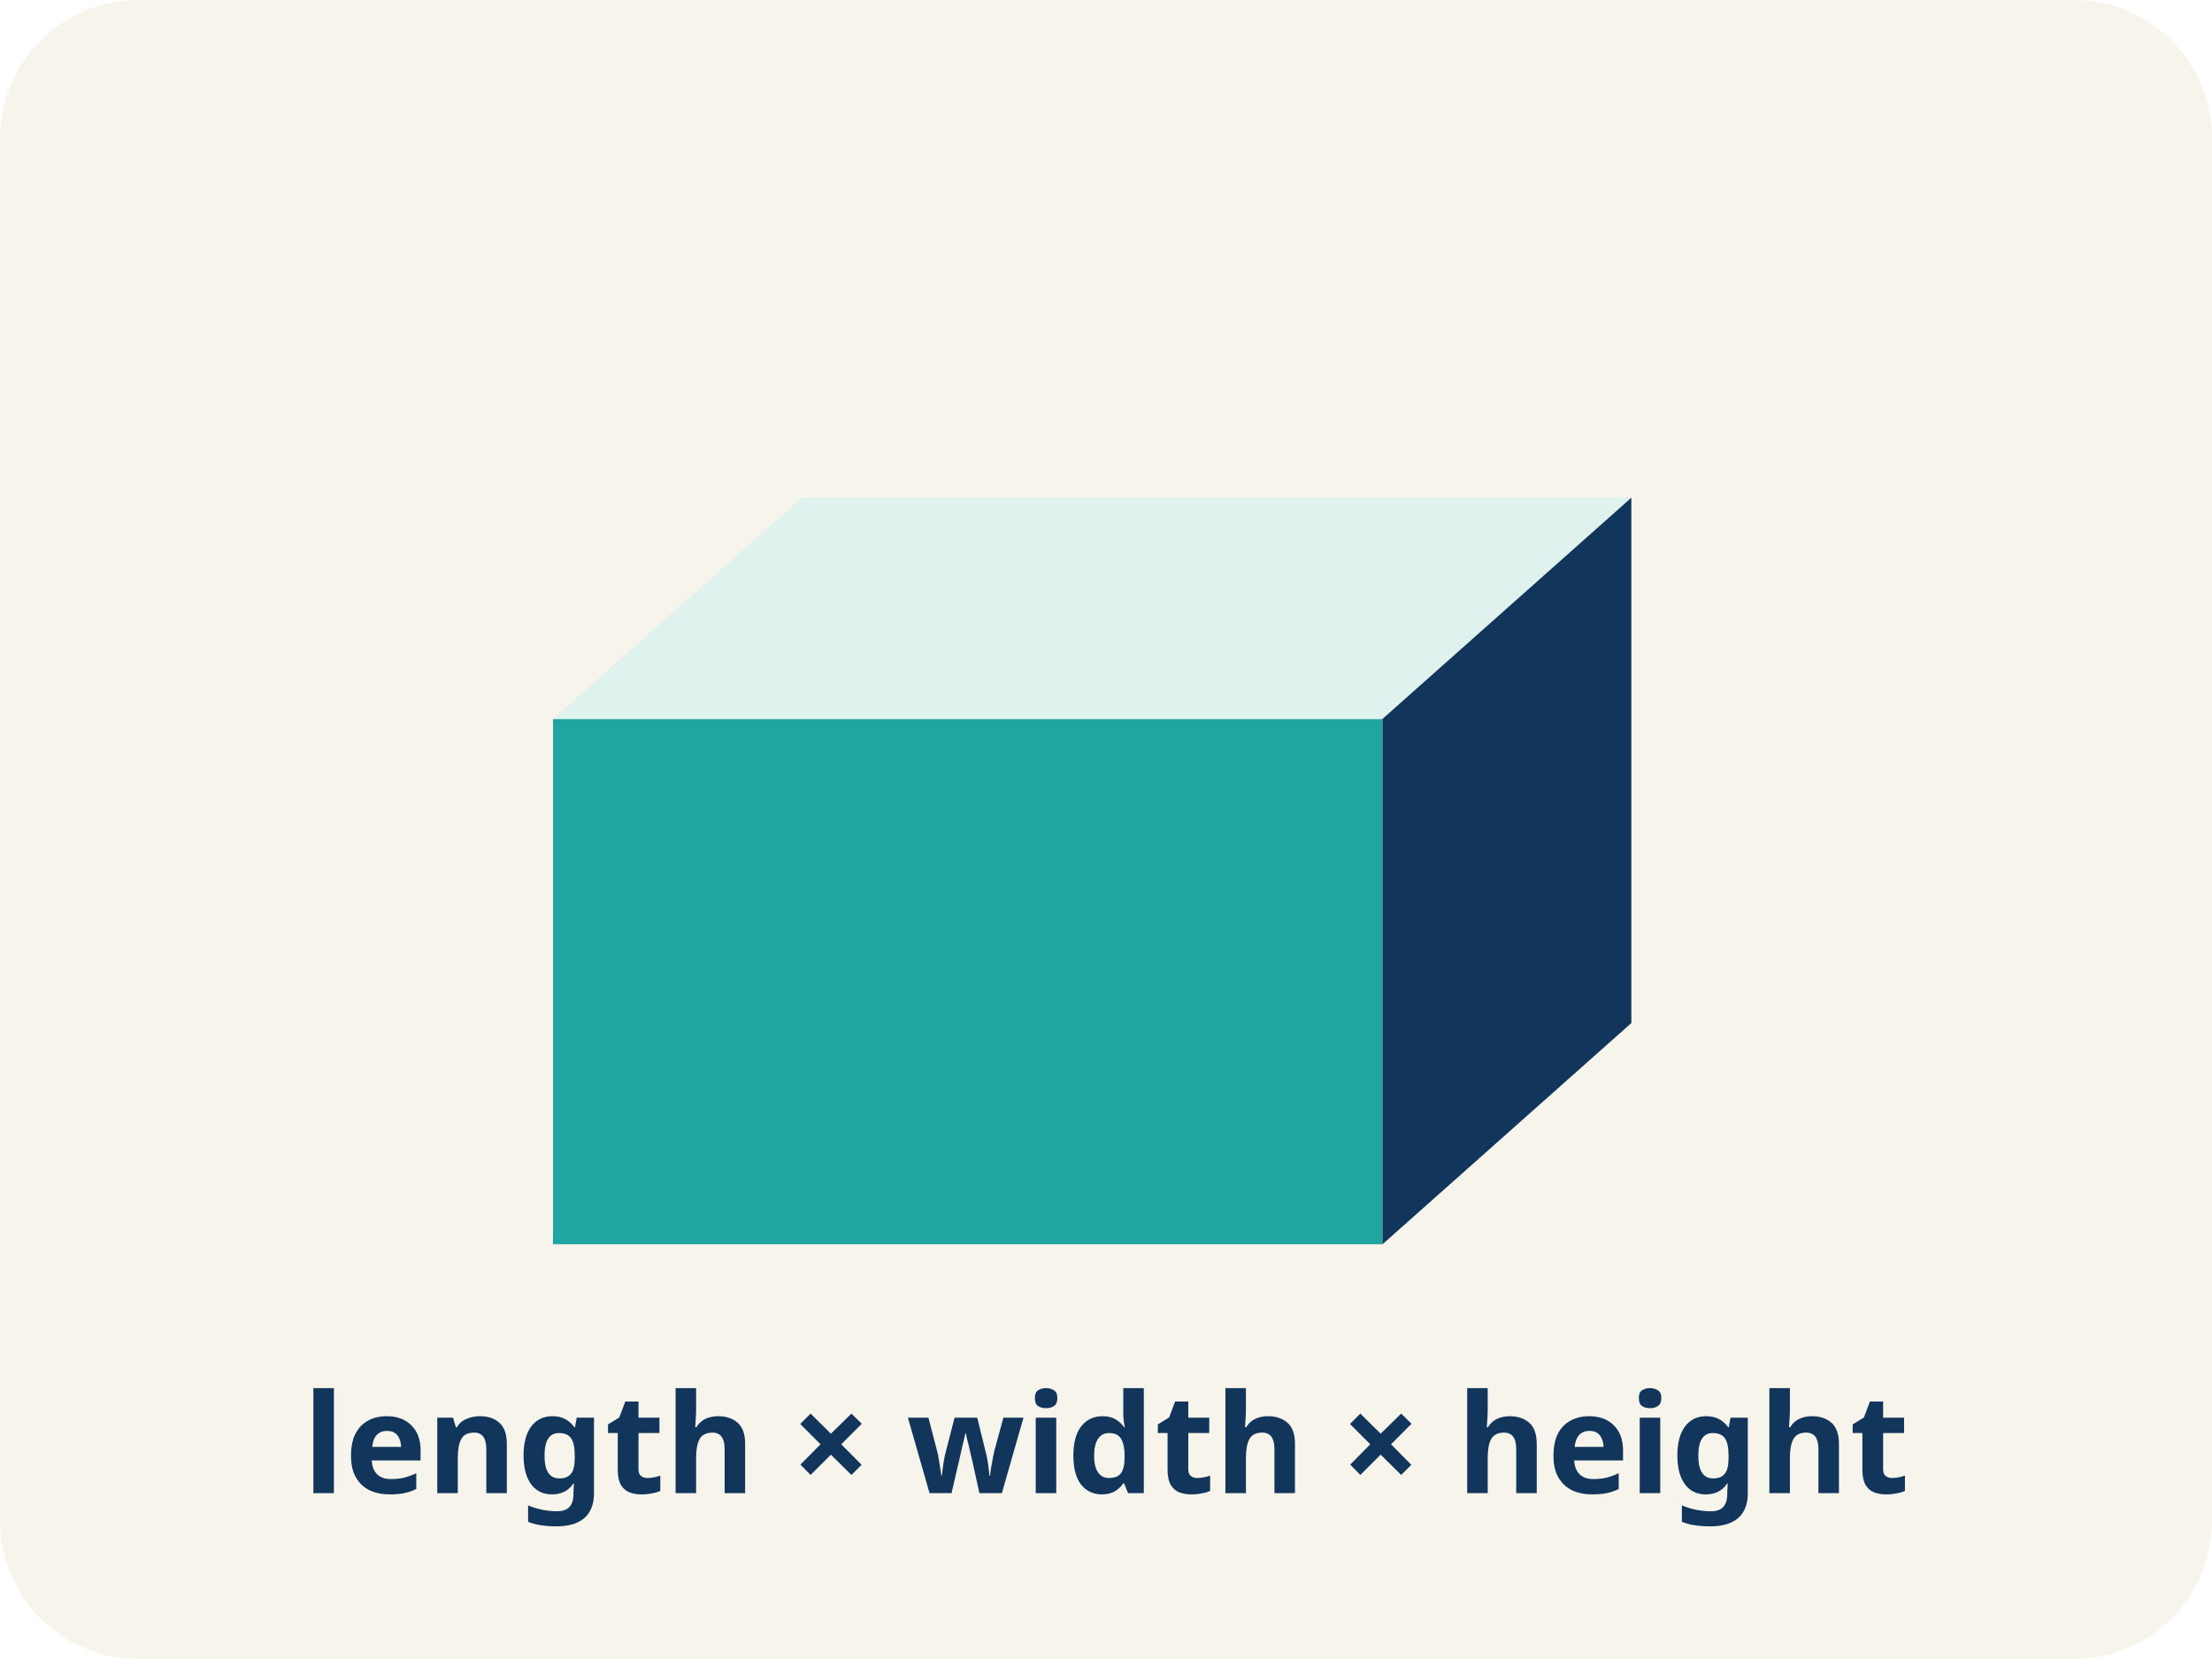
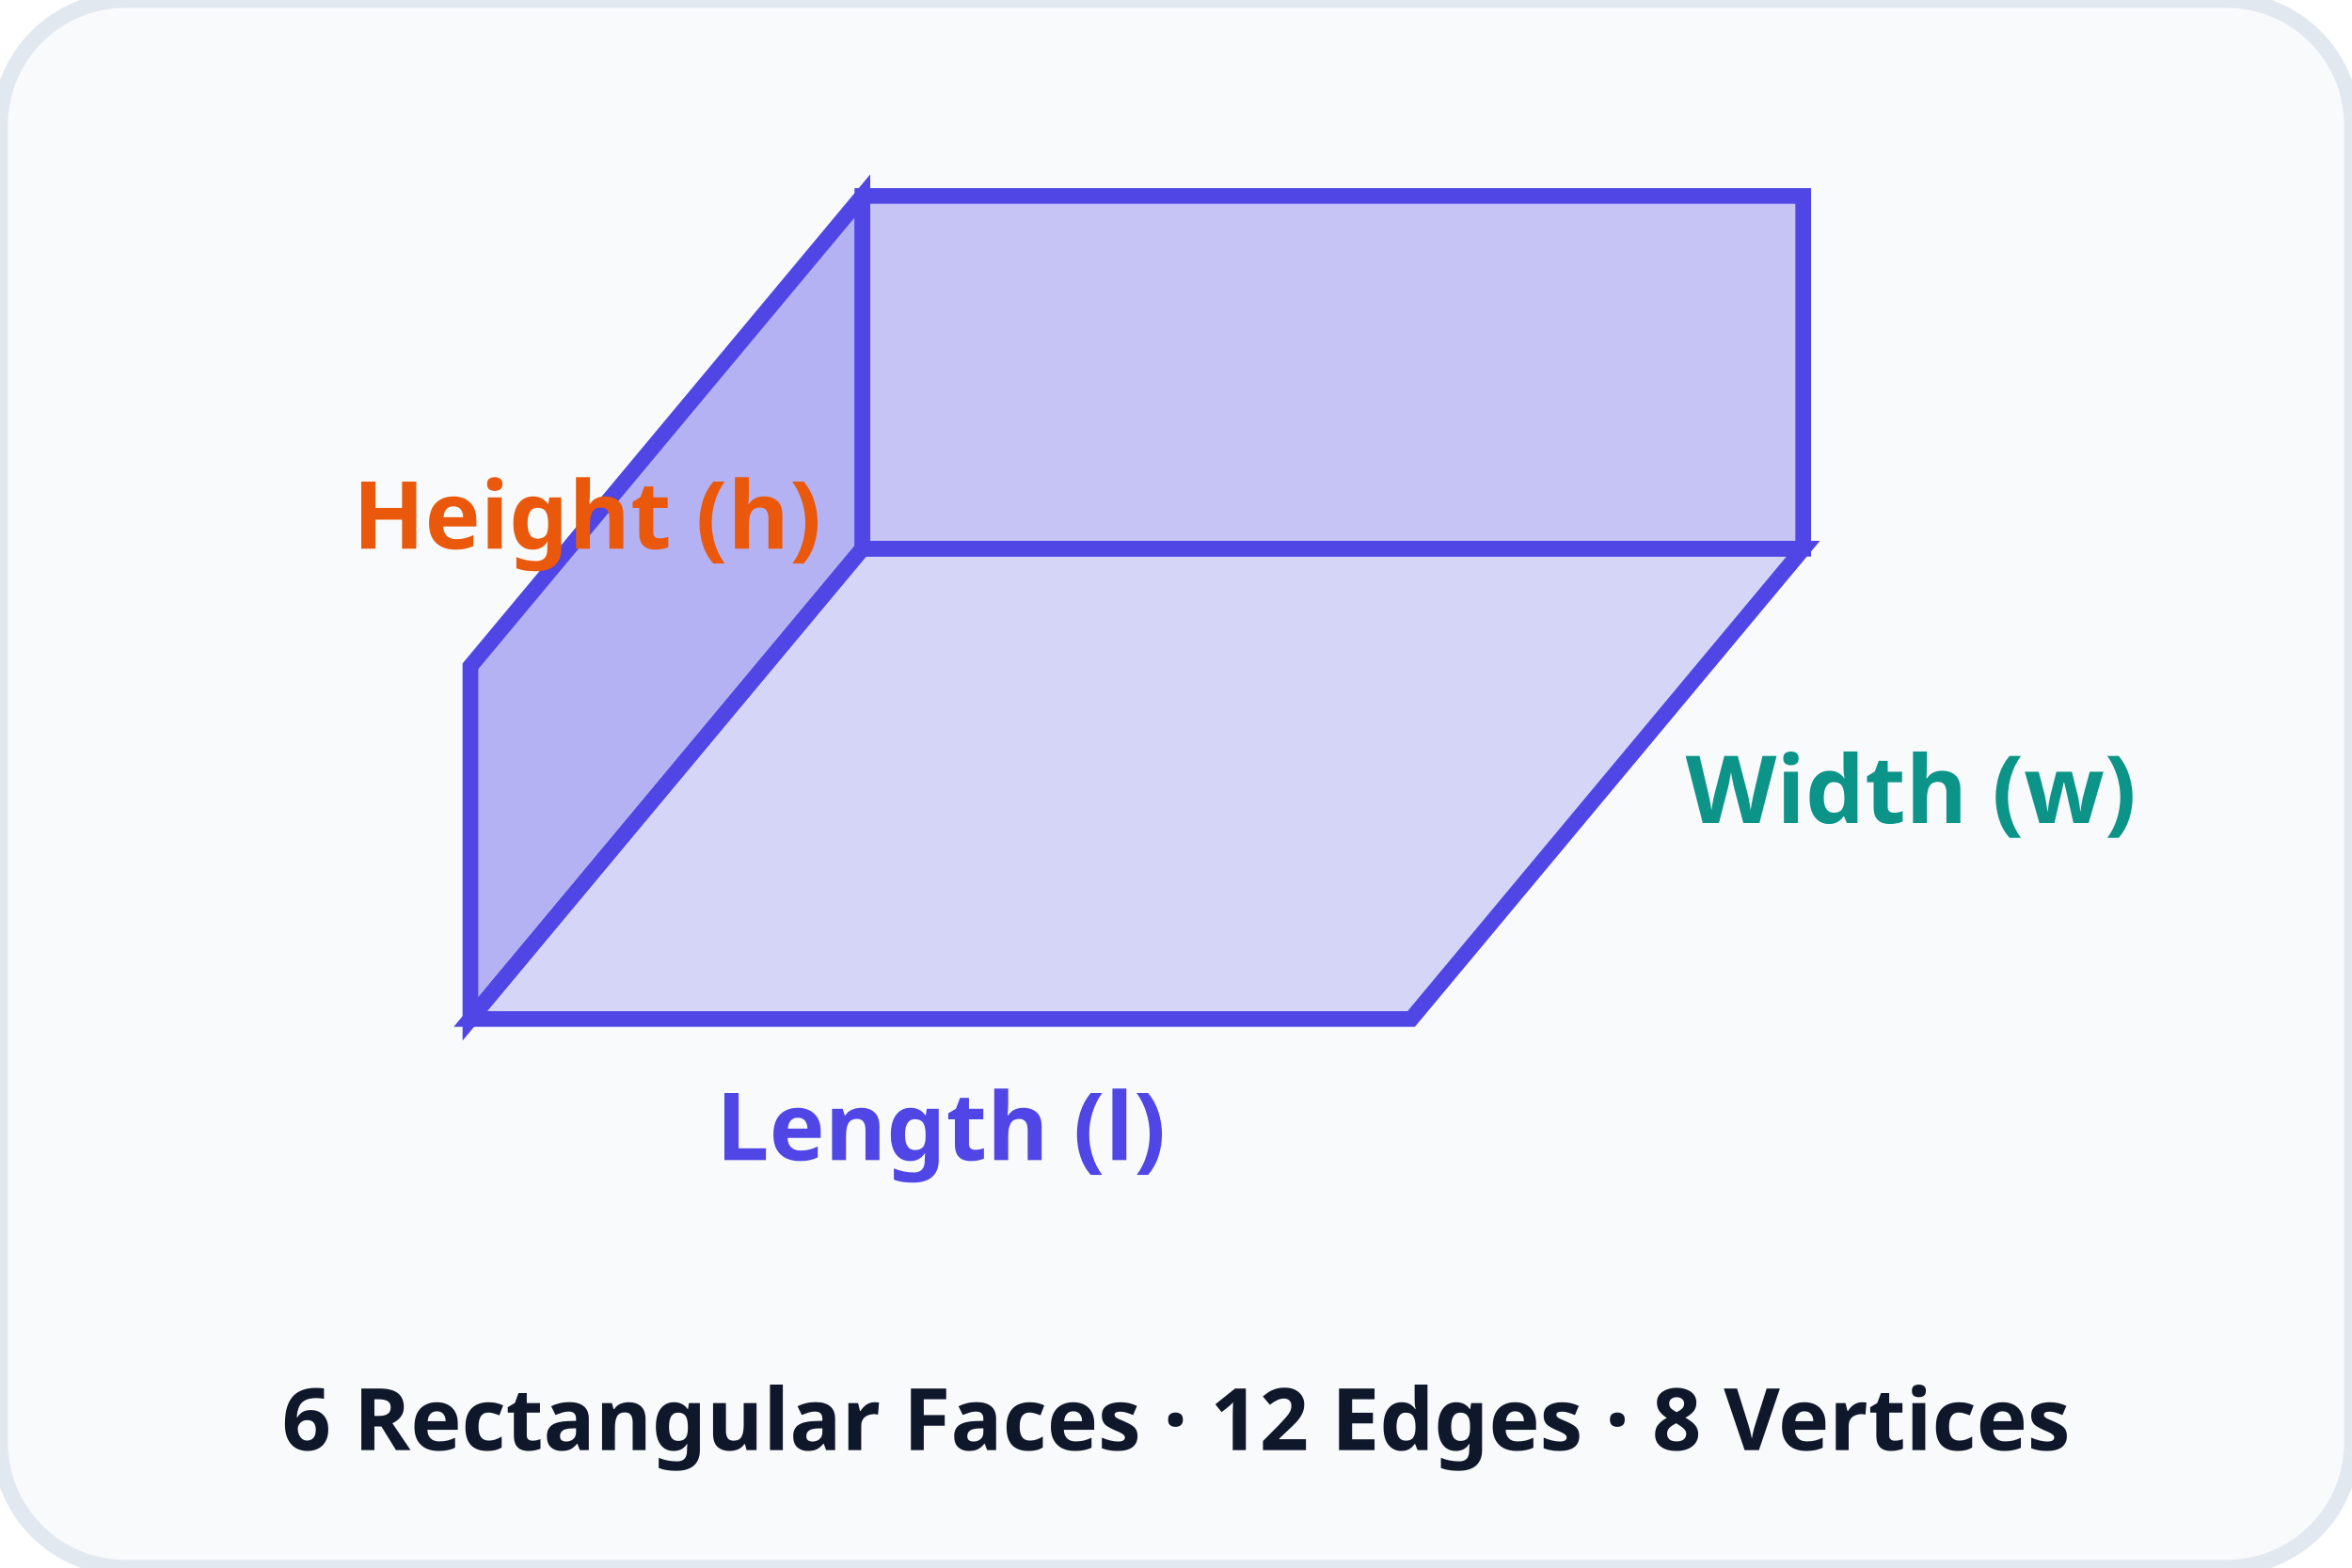
- <svg xmlns="http://www.w3.org/2000/svg" viewBox="0 0 160 120" role="img" aria-labelledby="t">
-   <rect x="0" y="0" width="160" height="120" rx="10" fill="#f7f4ec" />
-   <polygon points="40,52 100,52 100,90 40,90" fill="#1fa6a2" />
-   <polygon points="40,52 58,36 118,36 100,52" fill="#dff2ee" />
-   <polygon points="100,52 118,36 118,74 100,90" fill="#12355b" />
-   <text x="80" y="108" font-family="Outfit, system-ui, sans-serif" font-size="10" font-weight="800" fill="#12355b" text-anchor="middle">length × width × height</text>
+ <svg xmlns="http://www.w3.org/2000/svg" viewBox="0 0 300 200" role="img" aria-labelledby="t">
+   <rect x="0" y="0" width="300" height="200" rx="16" fill="#F8FAFC" stroke="#E2E8F0" stroke-width="2" />
+   <polygon points="60,130 180,130 230,70 110,70" fill="rgba(79,70,229,0.2)" stroke="#4F46E5" stroke-width="2" />
+   <polygon points="110,70 230,70 230,25 110,25" fill="rgba(79,70,229,0.3)" stroke="#4F46E5" stroke-width="2" />
+   <polygon points="60,130 110,70 110,25 60,85" fill="rgba(79,70,229,0.4)" stroke="#4F46E5" stroke-width="2" />
+   <text x="120" y="148" text-anchor="middle" font-family="Nunito, sans-serif" font-size="12" font-weight="900" fill="#4F46E5">Length (l)</text>
+   <text x="215" y="105" font-family="Nunito, sans-serif" font-size="12" font-weight="900" fill="#0D9488">Width (w)</text>
+   <text x="45" y="70" font-family="Nunito, sans-serif" font-size="12" font-weight="900" fill="#EA580C">Height (h)</text>
+   <text x="150" y="185" text-anchor="middle" font-family="Nunito, sans-serif" font-size="11" font-weight="800" fill="#0F172A">6 Rectangular Faces · 12 Edges · 8 Vertices</text>
</svg>
